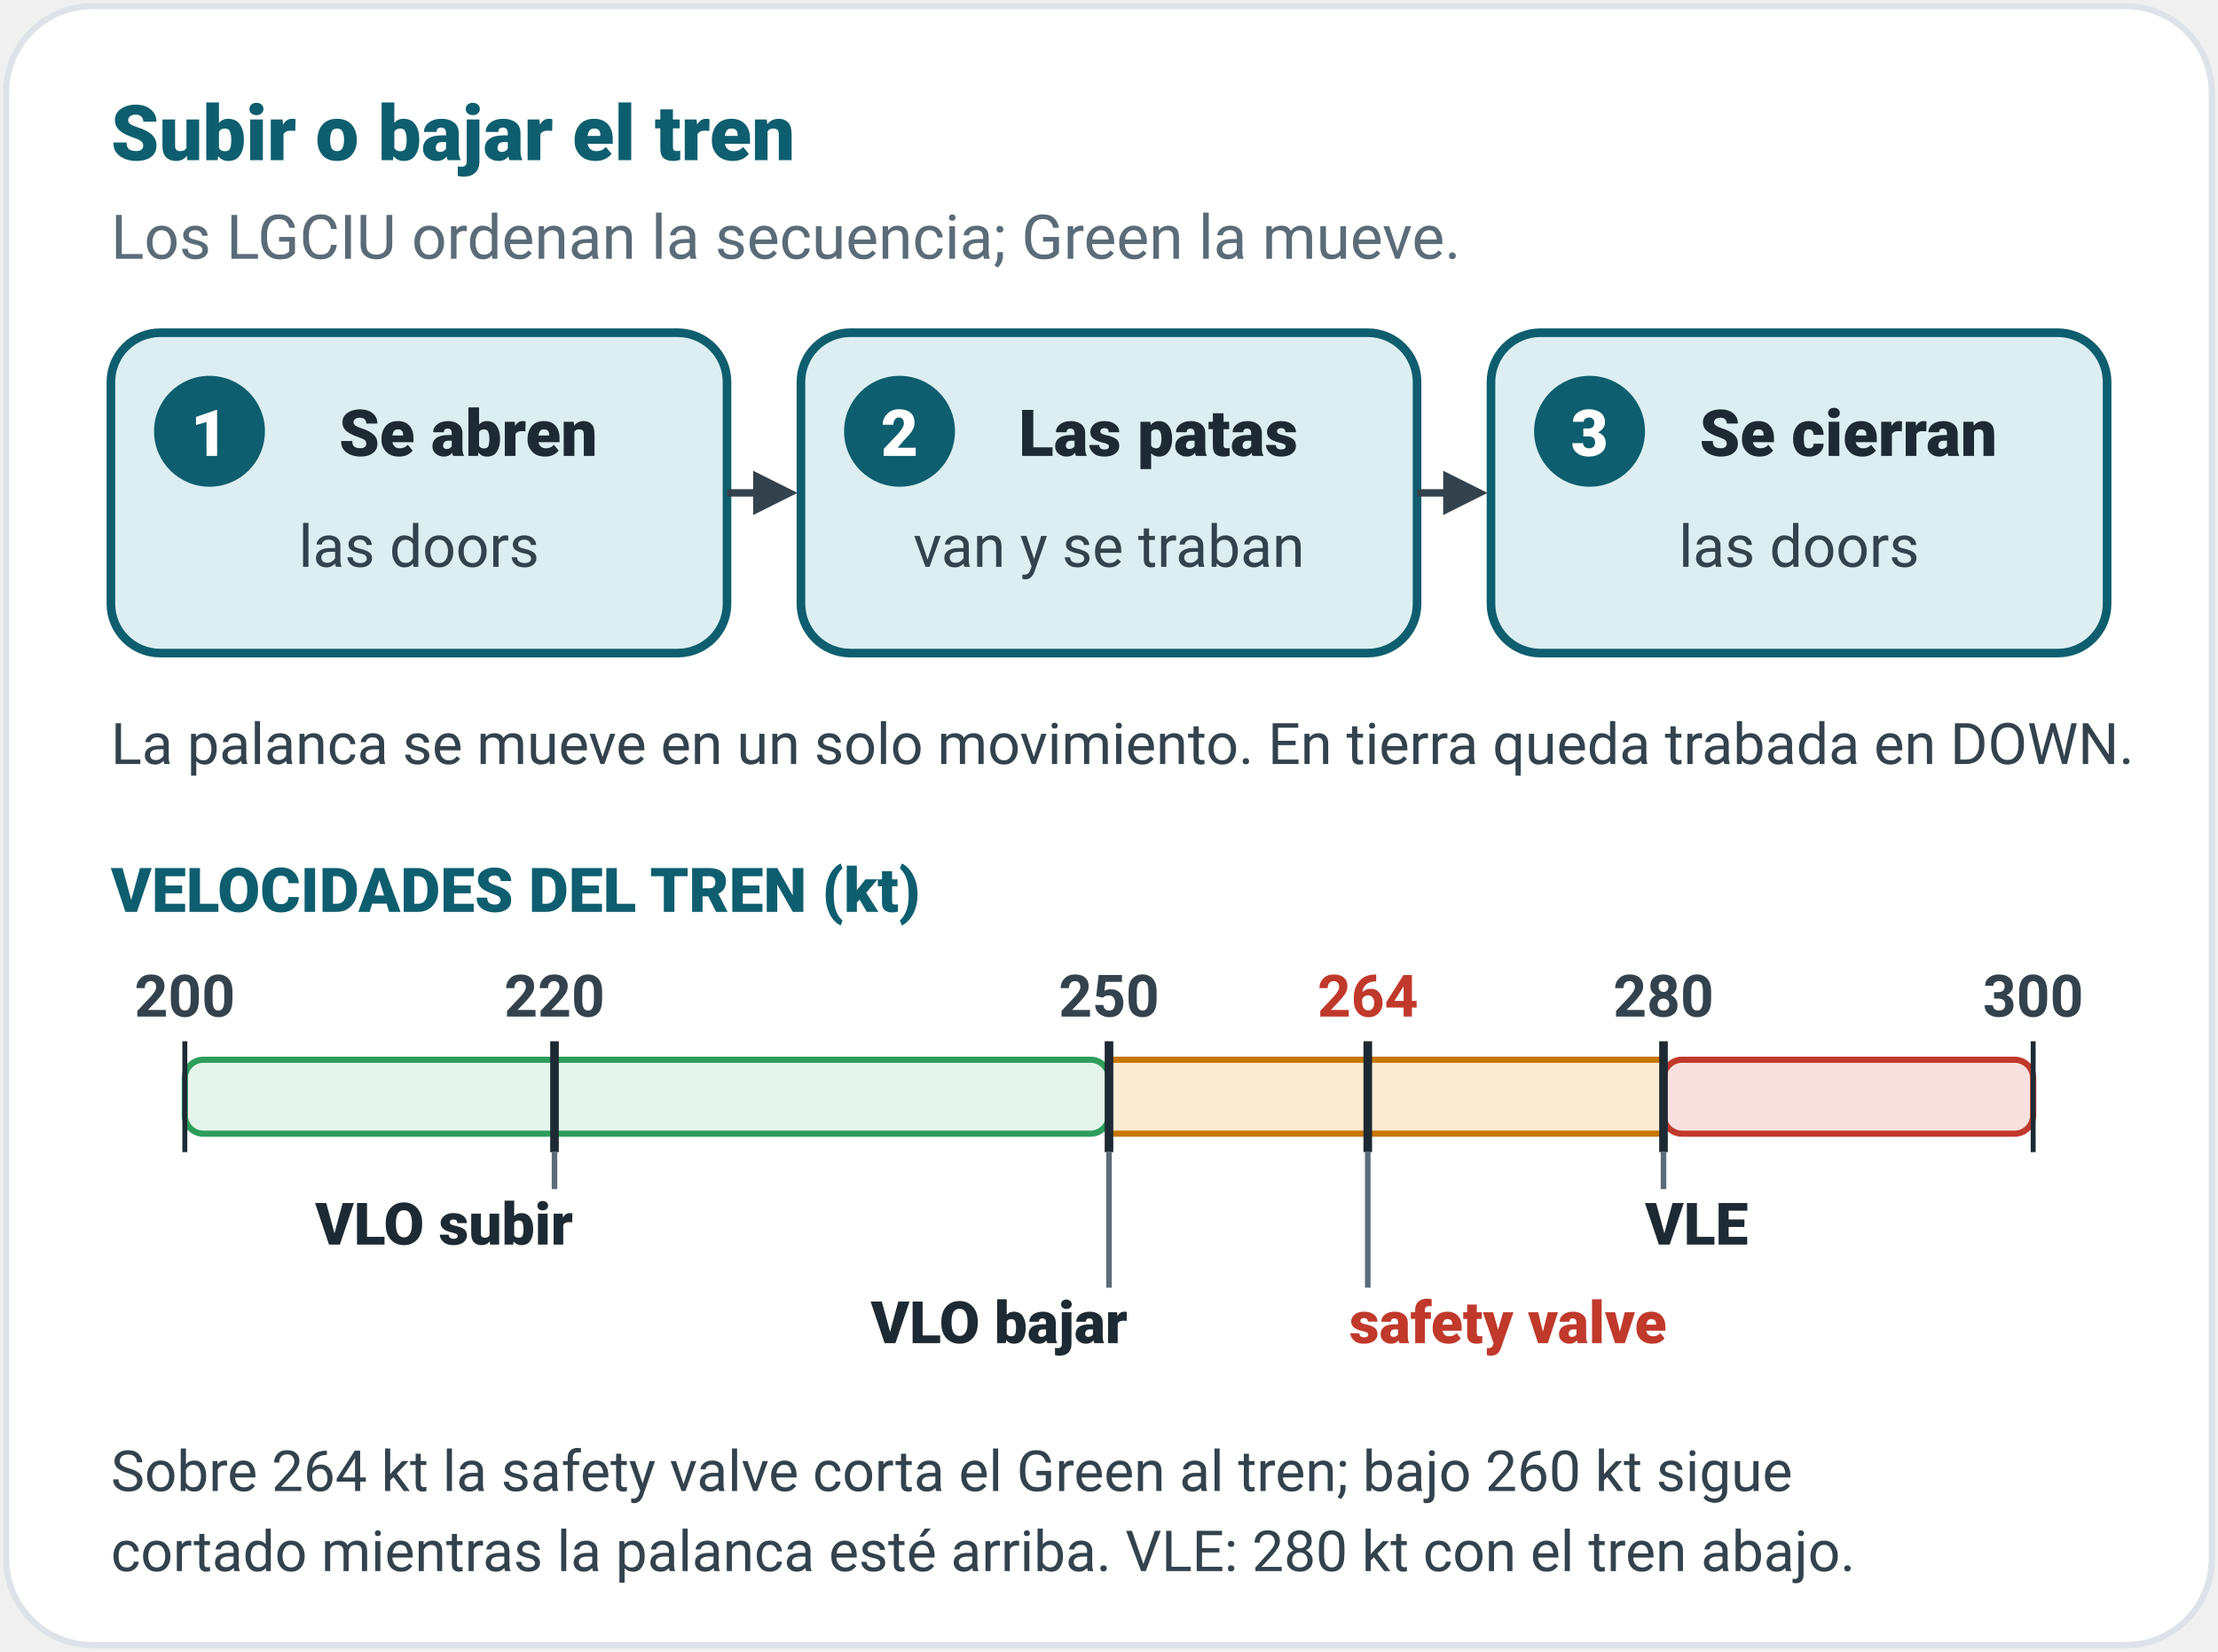
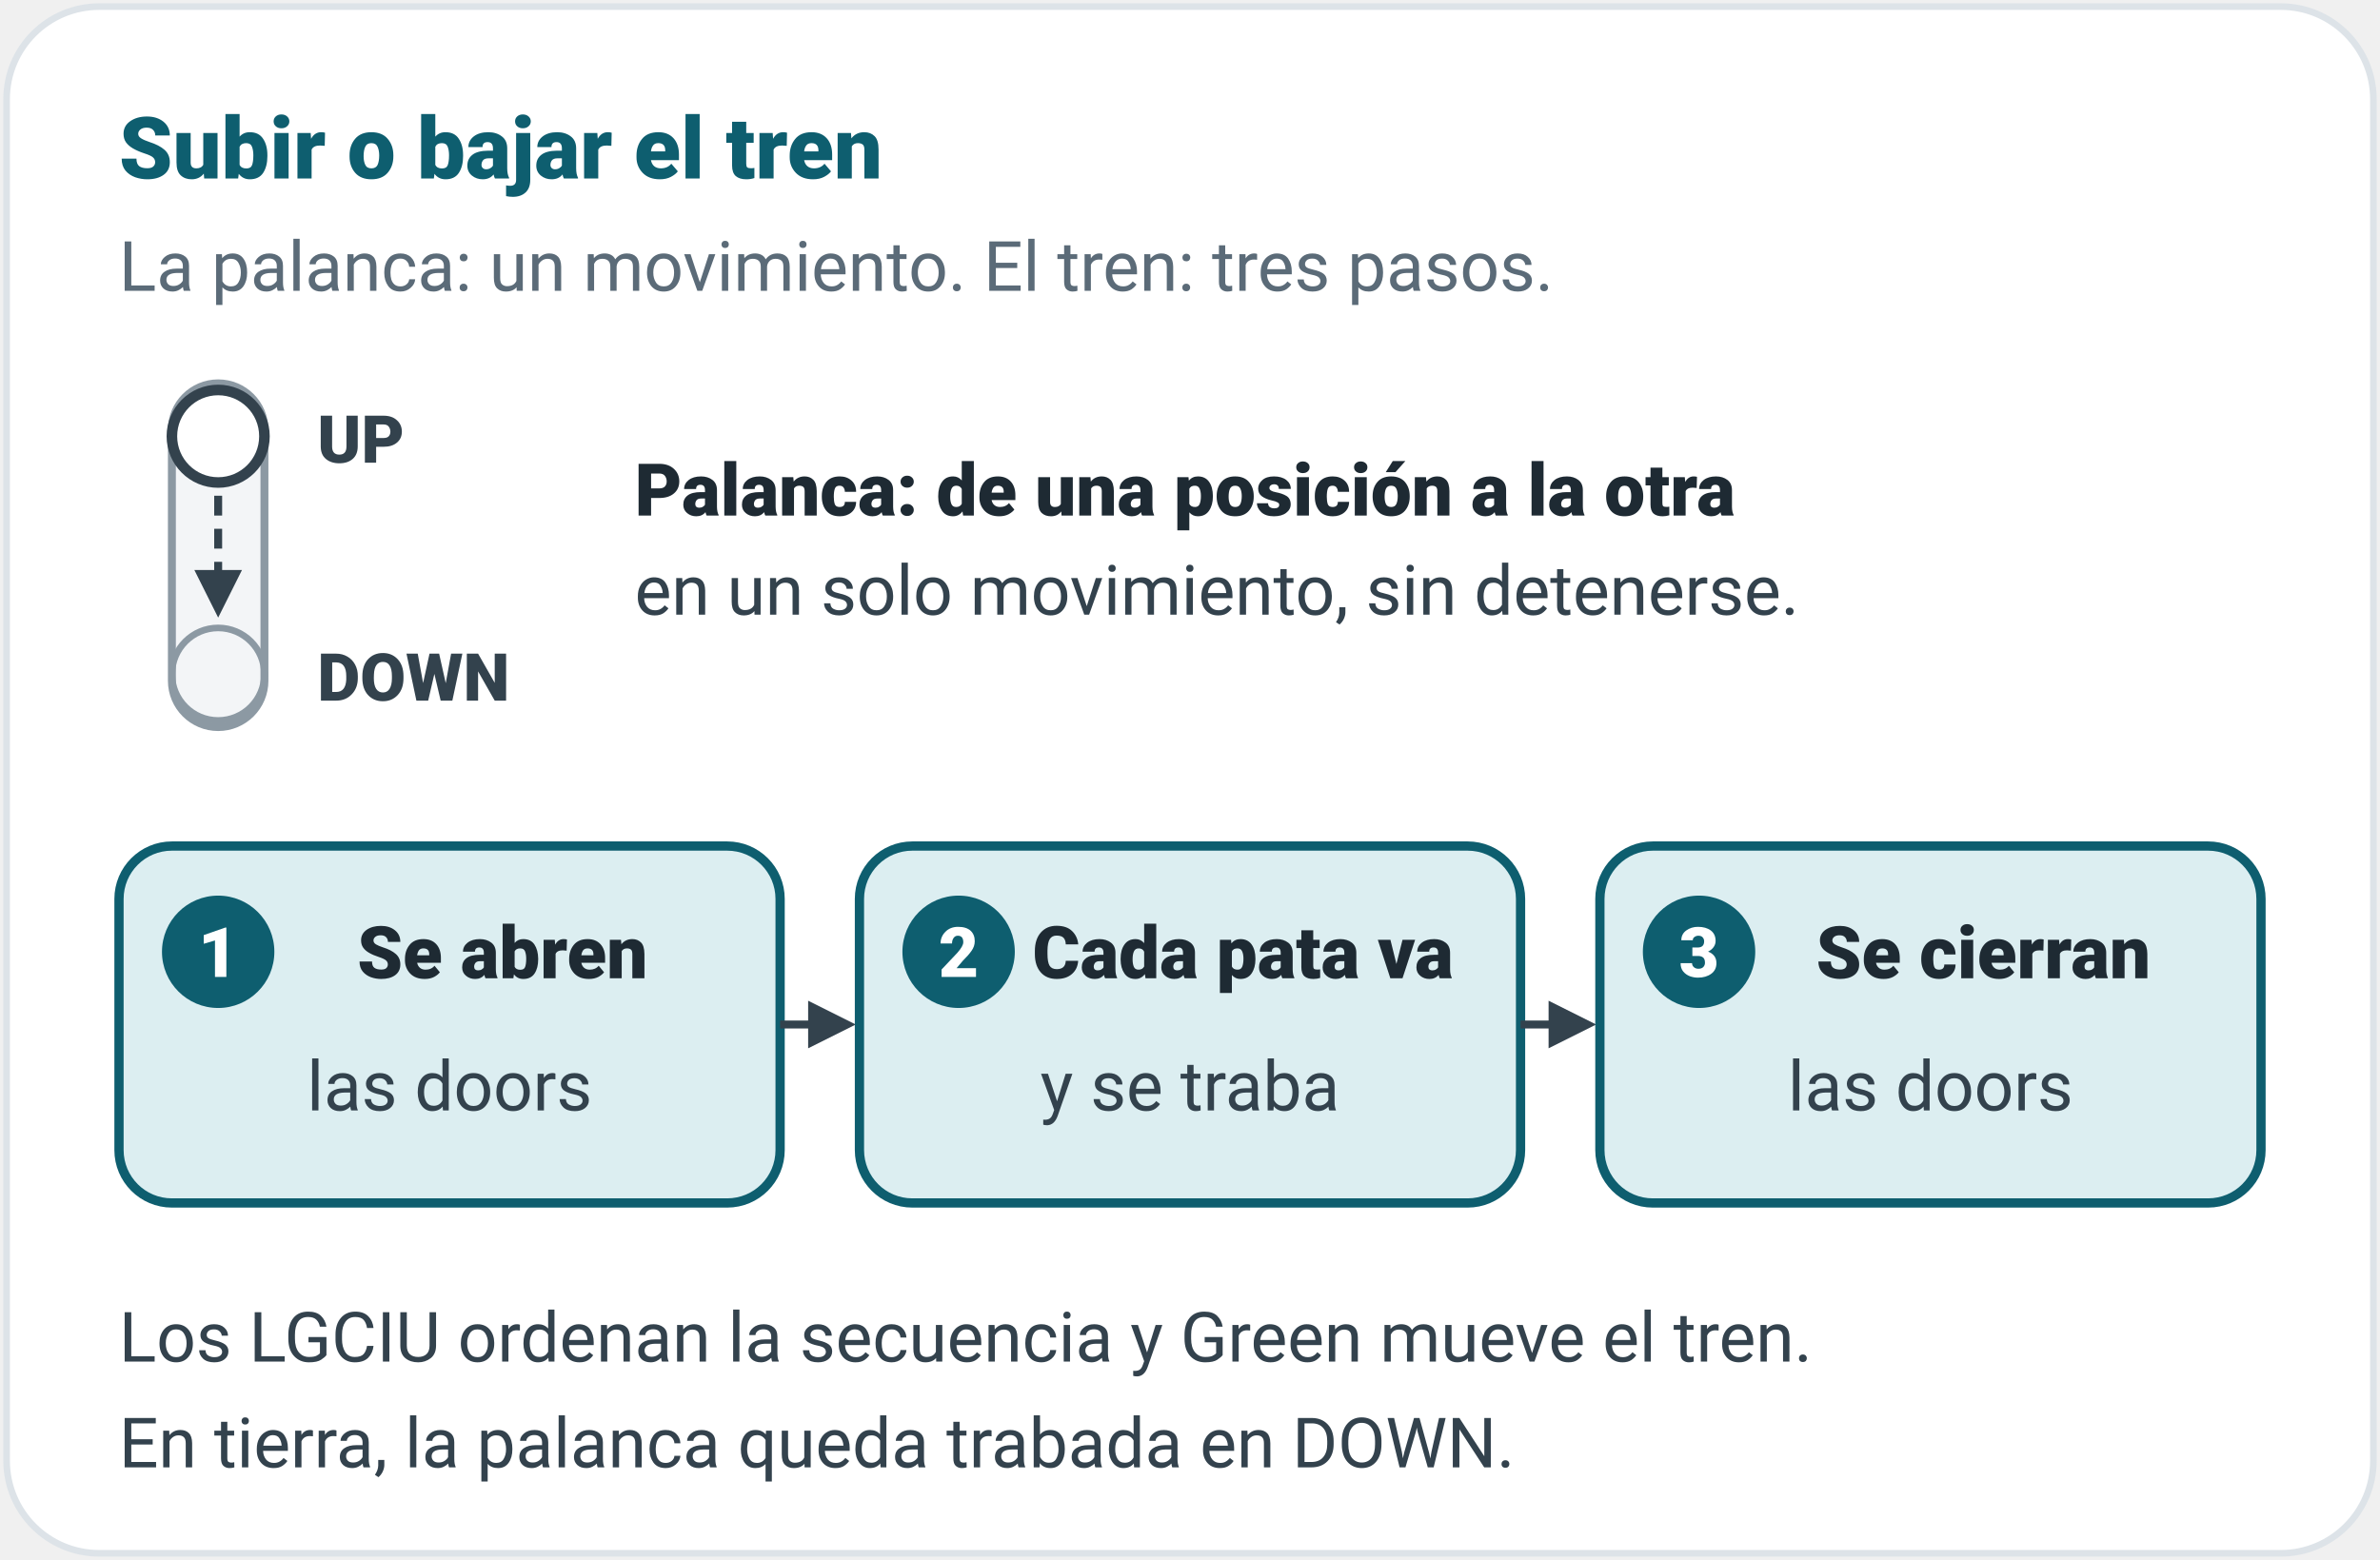
- <svg xmlns="http://www.w3.org/2000/svg" viewBox="0 0 360 268" font-family="system-ui, -apple-system, 'Segoe UI', Roboto, sans-serif" role="img" aria-labelledby="t d">
-   <rect x="1" y="1" width="358" height="266" rx="14" fill="#FFFFFF" stroke="#DDE3E8" />
+ <svg xmlns="http://www.w3.org/2000/svg" viewBox="0 0 360 236" font-family="system-ui, -apple-system, 'Segoe UI', Roboto, sans-serif" role="img" aria-labelledby="t d">
+   <rect x="1" y="1" width="358" height="234" rx="14" fill="#FFFFFF" stroke="#DDE3E8" />
  <defs>
    <marker id="a33424D" viewBox="0 0 10 10" refX="8" refY="5" markerWidth="6" markerHeight="6" orient="auto">
      <path d="M0 0 L10 5 L0 10 z" fill="#33424D" />
    </marker>
    <marker id="b33424D" viewBox="0 0 10 10" refX="2" refY="5" markerWidth="6" markerHeight="6" orient="auto">
      <path d="M10 0 L0 5 L10 10 z" fill="#33424D" />
    </marker>
  </defs>
-   <text x="18" y="26" font-size="12.5" font-weight="800" fill="#0E5E6F">Subir o bajar el tren</text>
-   <text x="18" y="42" font-size="10" fill="#5B6B78">Los LGCIU ordenan la secuencia; Green la mueve.</text>
-   <rect x="18" y="54" width="100" height="52" rx="8" fill="#DCEEF1" stroke="#0E5E6F" stroke-width="1.4" />
-   <circle cx="34" cy="70" r="9" fill="#0E5E6F" />
-   <text x="34" y="74" text-anchor="middle" font-size="10.5" font-weight="800" fill="#FFFFFF">1</text>
-   <text x="76" y="74" text-anchor="middle" font-size="10.5" font-weight="800" fill="#1E2A33">Se abren</text>
-   <text x="68" y="92" text-anchor="middle" font-size="9.5" fill="#33424D">las doors</text>
-   <line x1="118" y1="80" x2="128" y2="80" stroke="#33424D" stroke-width="1.2" marker-end="url(#a33424D)" />
-   <rect x="130" y="54" width="100" height="52" rx="8" fill="#DCEEF1" stroke="#0E5E6F" stroke-width="1.4" />
-   <circle cx="146" cy="70" r="9" fill="#0E5E6F" />
-   <text x="146" y="74" text-anchor="middle" font-size="10.5" font-weight="800" fill="#FFFFFF">2</text>
-   <text x="188" y="74" text-anchor="middle" font-size="10.5" font-weight="800" fill="#1E2A33">Las patas</text>
-   <text x="180" y="92" text-anchor="middle" font-size="9.5" fill="#33424D">van y se traban</text>
-   <line x1="230" y1="80" x2="240" y2="80" stroke="#33424D" stroke-width="1.2" marker-end="url(#a33424D)" />
-   <rect x="242" y="54" width="100" height="52" rx="8" fill="#DCEEF1" stroke="#0E5E6F" stroke-width="1.4" />
-   <circle cx="258" cy="70" r="9" fill="#0E5E6F" />
-   <text x="258" y="74" text-anchor="middle" font-size="10.5" font-weight="800" fill="#FFFFFF">3</text>
-   <text x="300" y="74" text-anchor="middle" font-size="10.5" font-weight="800" fill="#1E2A33">Se cierran</text>
-   <text x="292" y="92" text-anchor="middle" font-size="9.5" fill="#33424D">las doors</text>
-   <text x="18" y="124" font-size="9.3" fill="#33424D">La palanca se mueve en un solo movimiento. En tierra queda trabada en DOWN.</text>
-   <text x="18" y="148" font-size="10" font-weight="800" fill="#0E5E6F">VELOCIDADES DEL TREN (kt)</text>
-   <rect x="30" y="172" width="150" height="12" rx="3" fill="#E5F4EA" stroke="#2E9D5B" stroke-width="1" />
-   <rect x="180" y="172" width="90" height="12" rx="0" fill="#FCEBD3" stroke="#C77700" stroke-width="1" />
-   <rect x="270" y="172" width="60" height="12" rx="3" fill="#F8E1DE" stroke="#C0392B" stroke-width="1" />
-   <line x1="30" y1="169" x2="30" y2="187" stroke="#1E2A33" stroke-width="0.8" />
-   <text x="30" y="165" text-anchor="middle" font-size="9.5" font-weight="700" fill="#33424D">200</text>
-   <line x1="90" y1="169" x2="90" y2="187" stroke="#1E2A33" stroke-width="1.4" />
-   <text x="90" y="165" text-anchor="middle" font-size="9.5" font-weight="700" fill="#33424D">220</text>
-   <line x1="180" y1="169" x2="180" y2="187" stroke="#1E2A33" stroke-width="1.4" />
-   <text x="180" y="165" text-anchor="middle" font-size="9.5" font-weight="700" fill="#33424D">250</text>
-   <line x1="222" y1="169" x2="222" y2="187" stroke="#1E2A33" stroke-width="1.4" />
-   <text x="222" y="165" text-anchor="middle" font-size="9.5" font-weight="700" fill="#C0392B">264</text>
-   <line x1="270" y1="169" x2="270" y2="187" stroke="#1E2A33" stroke-width="1.4" />
-   <text x="270" y="165" text-anchor="middle" font-size="9.5" font-weight="700" fill="#33424D">280</text>
-   <line x1="330" y1="169" x2="330" y2="187" stroke="#1E2A33" stroke-width="0.8" />
-   <text x="330" y="165" text-anchor="middle" font-size="9.5" font-weight="700" fill="#33424D">300</text>
-   <line x1="90" y1="187" x2="90" y2="193" stroke="#5B6B78" stroke-width="0.9" />
-   <text x="93" y="202" text-anchor="end" font-size="9.5" font-weight="800" fill="#1E2A33">VLO subir</text>
-   <line x1="270" y1="187" x2="270" y2="193" stroke="#5B6B78" stroke-width="0.9" />
-   <text x="267" y="202" text-anchor="start" font-size="9.5" font-weight="800" fill="#1E2A33">VLE</text>
-   <line x1="180" y1="187" x2="180" y2="209" stroke="#5B6B78" stroke-width="0.9" />
-   <text x="183" y="218" text-anchor="end" font-size="9.5" font-weight="800" fill="#1E2A33">VLO bajar</text>
-   <line x1="222" y1="187" x2="222" y2="209" stroke="#5B6B78" stroke-width="0.9" />
-   <text x="219" y="218" text-anchor="start" font-size="9.5" font-weight="800" fill="#C0392B">safety valve</text>
-   <text x="18" y="242" font-size="9.2" fill="#33424D">Sobre 264 kt la safety valve corta el Green al tren; bajo 260 kt sigue</text>
-   <text x="18" y="255" font-size="9.2" fill="#33424D">cortado mientras la palanca esté arriba. VLE: 280 kt con el tren abajo.</text>
+   <text x="18" y="27" font-size="13" font-weight="800" fill="#0E5E6F">Subir o bajar el tren</text>
+   <text x="18" y="44" font-size="10.5" fill="#5B6B78">La palanca: un movimiento. El tren: tres pasos.</text>
+   <rect x="26" y="58" width="14" height="52" rx="7" fill="#F3F5F7" stroke="#8C99A3" stroke-width="1.2" />
+   <circle cx="33" cy="66" r="7" fill="#FFFFFF" stroke="#33424D" stroke-width="1.6" />
+   <circle cx="33" cy="102" r="7" fill="none" stroke="#8C99A3" stroke-width="1" />
+   <line x1="33" y1="75" x2="33" y2="92" stroke="#33424D" stroke-width="1.2" stroke-dasharray="3 2" marker-end="url(#a33424D)" />
+   <text x="48" y="70" font-size="10" font-weight="800" fill="#33424D">UP</text>
+   <text x="48" y="106" font-size="10" font-weight="800" fill="#33424D">DOWN</text>
+   <text x="96" y="78" font-size="11" font-weight="800" fill="#1E2A33">Palanca: de una posición a la otra</text>
+   <text x="96" y="93" font-size="10.5" fill="#33424D">en un solo movimiento, sin detenerse.</text>
+   <rect x="18" y="128" width="100" height="54" rx="8" fill="#DCEEF1" stroke="#0E5E6F" stroke-width="1.4" />
+   <circle cx="33" cy="144" r="8.5" fill="#0E5E6F" stroke="none" stroke-width="1" />
+   <text x="33" y="147.8" text-anchor="middle" font-size="10.5" font-weight="800" fill="#FFFFFF">1</text>
+   <text x="76" y="148" text-anchor="middle" font-size="11" font-weight="800" fill="#1E2A33">Se abren</text>
+   <text x="68" y="168" text-anchor="middle" font-size="10.5" fill="#33424D">las doors</text>
+   <line x1="118" y1="155" x2="128" y2="155" stroke="#33424D" stroke-width="1.2" marker-end="url(#a33424D)" />
+   <rect x="130" y="128" width="100" height="54" rx="8" fill="#DCEEF1" stroke="#0E5E6F" stroke-width="1.4" />
+   <circle cx="145" cy="144" r="8.5" fill="#0E5E6F" stroke="none" stroke-width="1" />
+   <text x="145" y="147.8" text-anchor="middle" font-size="10.5" font-weight="800" fill="#FFFFFF">2</text>
+   <text x="188" y="148" text-anchor="middle" font-size="11" font-weight="800" fill="#1E2A33">Cada pata va</text>
+   <text x="180" y="168" text-anchor="middle" font-size="10.5" fill="#33424D">y se traba</text>
+   <line x1="230" y1="155" x2="240" y2="155" stroke="#33424D" stroke-width="1.2" marker-end="url(#a33424D)" />
+   <rect x="242" y="128" width="100" height="54" rx="8" fill="#DCEEF1" stroke="#0E5E6F" stroke-width="1.4" />
+   <circle cx="257" cy="144" r="8.5" fill="#0E5E6F" stroke="none" stroke-width="1" />
+   <text x="257" y="147.8" text-anchor="middle" font-size="10.5" font-weight="800" fill="#FFFFFF">3</text>
+   <text x="300" y="148" text-anchor="middle" font-size="11" font-weight="800" fill="#1E2A33">Se cierran</text>
+   <text x="292" y="168" text-anchor="middle" font-size="10.5" fill="#33424D">las doors</text>
+   <text x="18" y="206" font-size="10.5" fill="#33424D">Los LGCIU ordenan la secuencia y Green mueve el tren.</text>
+   <text x="18" y="222" font-size="10.5" fill="#33424D">En tierra, la palanca queda trabada en DOWN.</text>
</svg>
